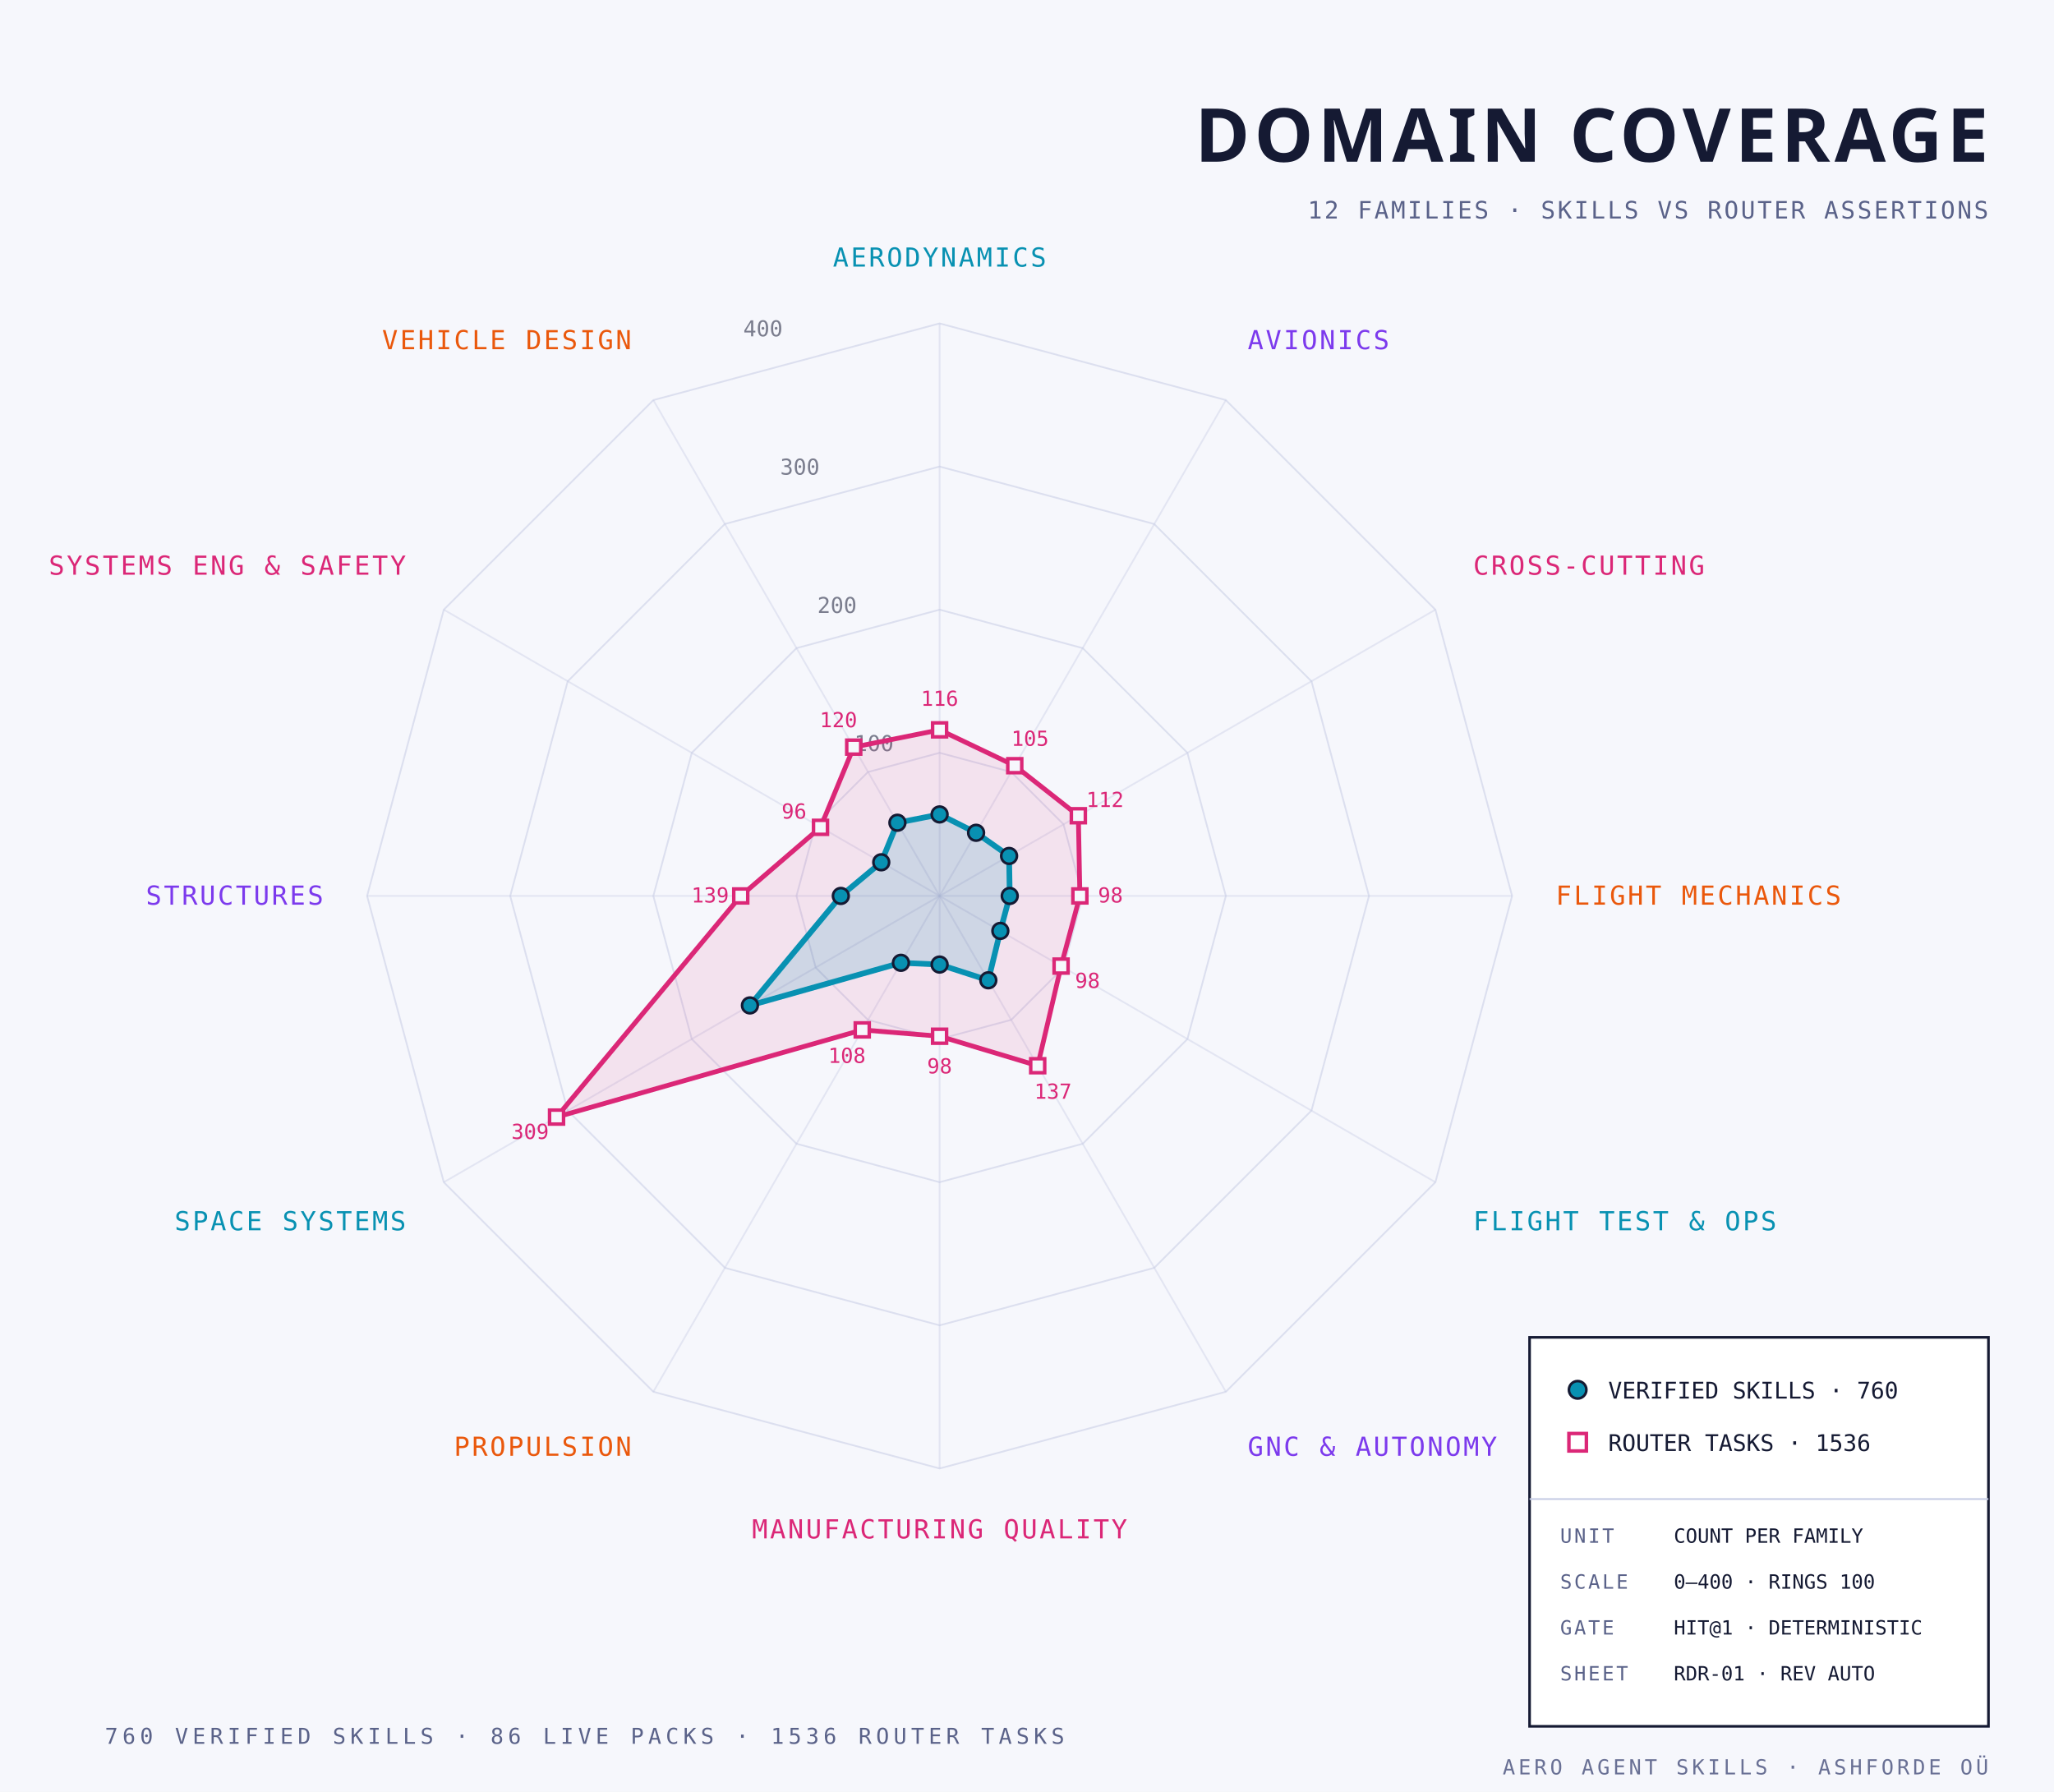
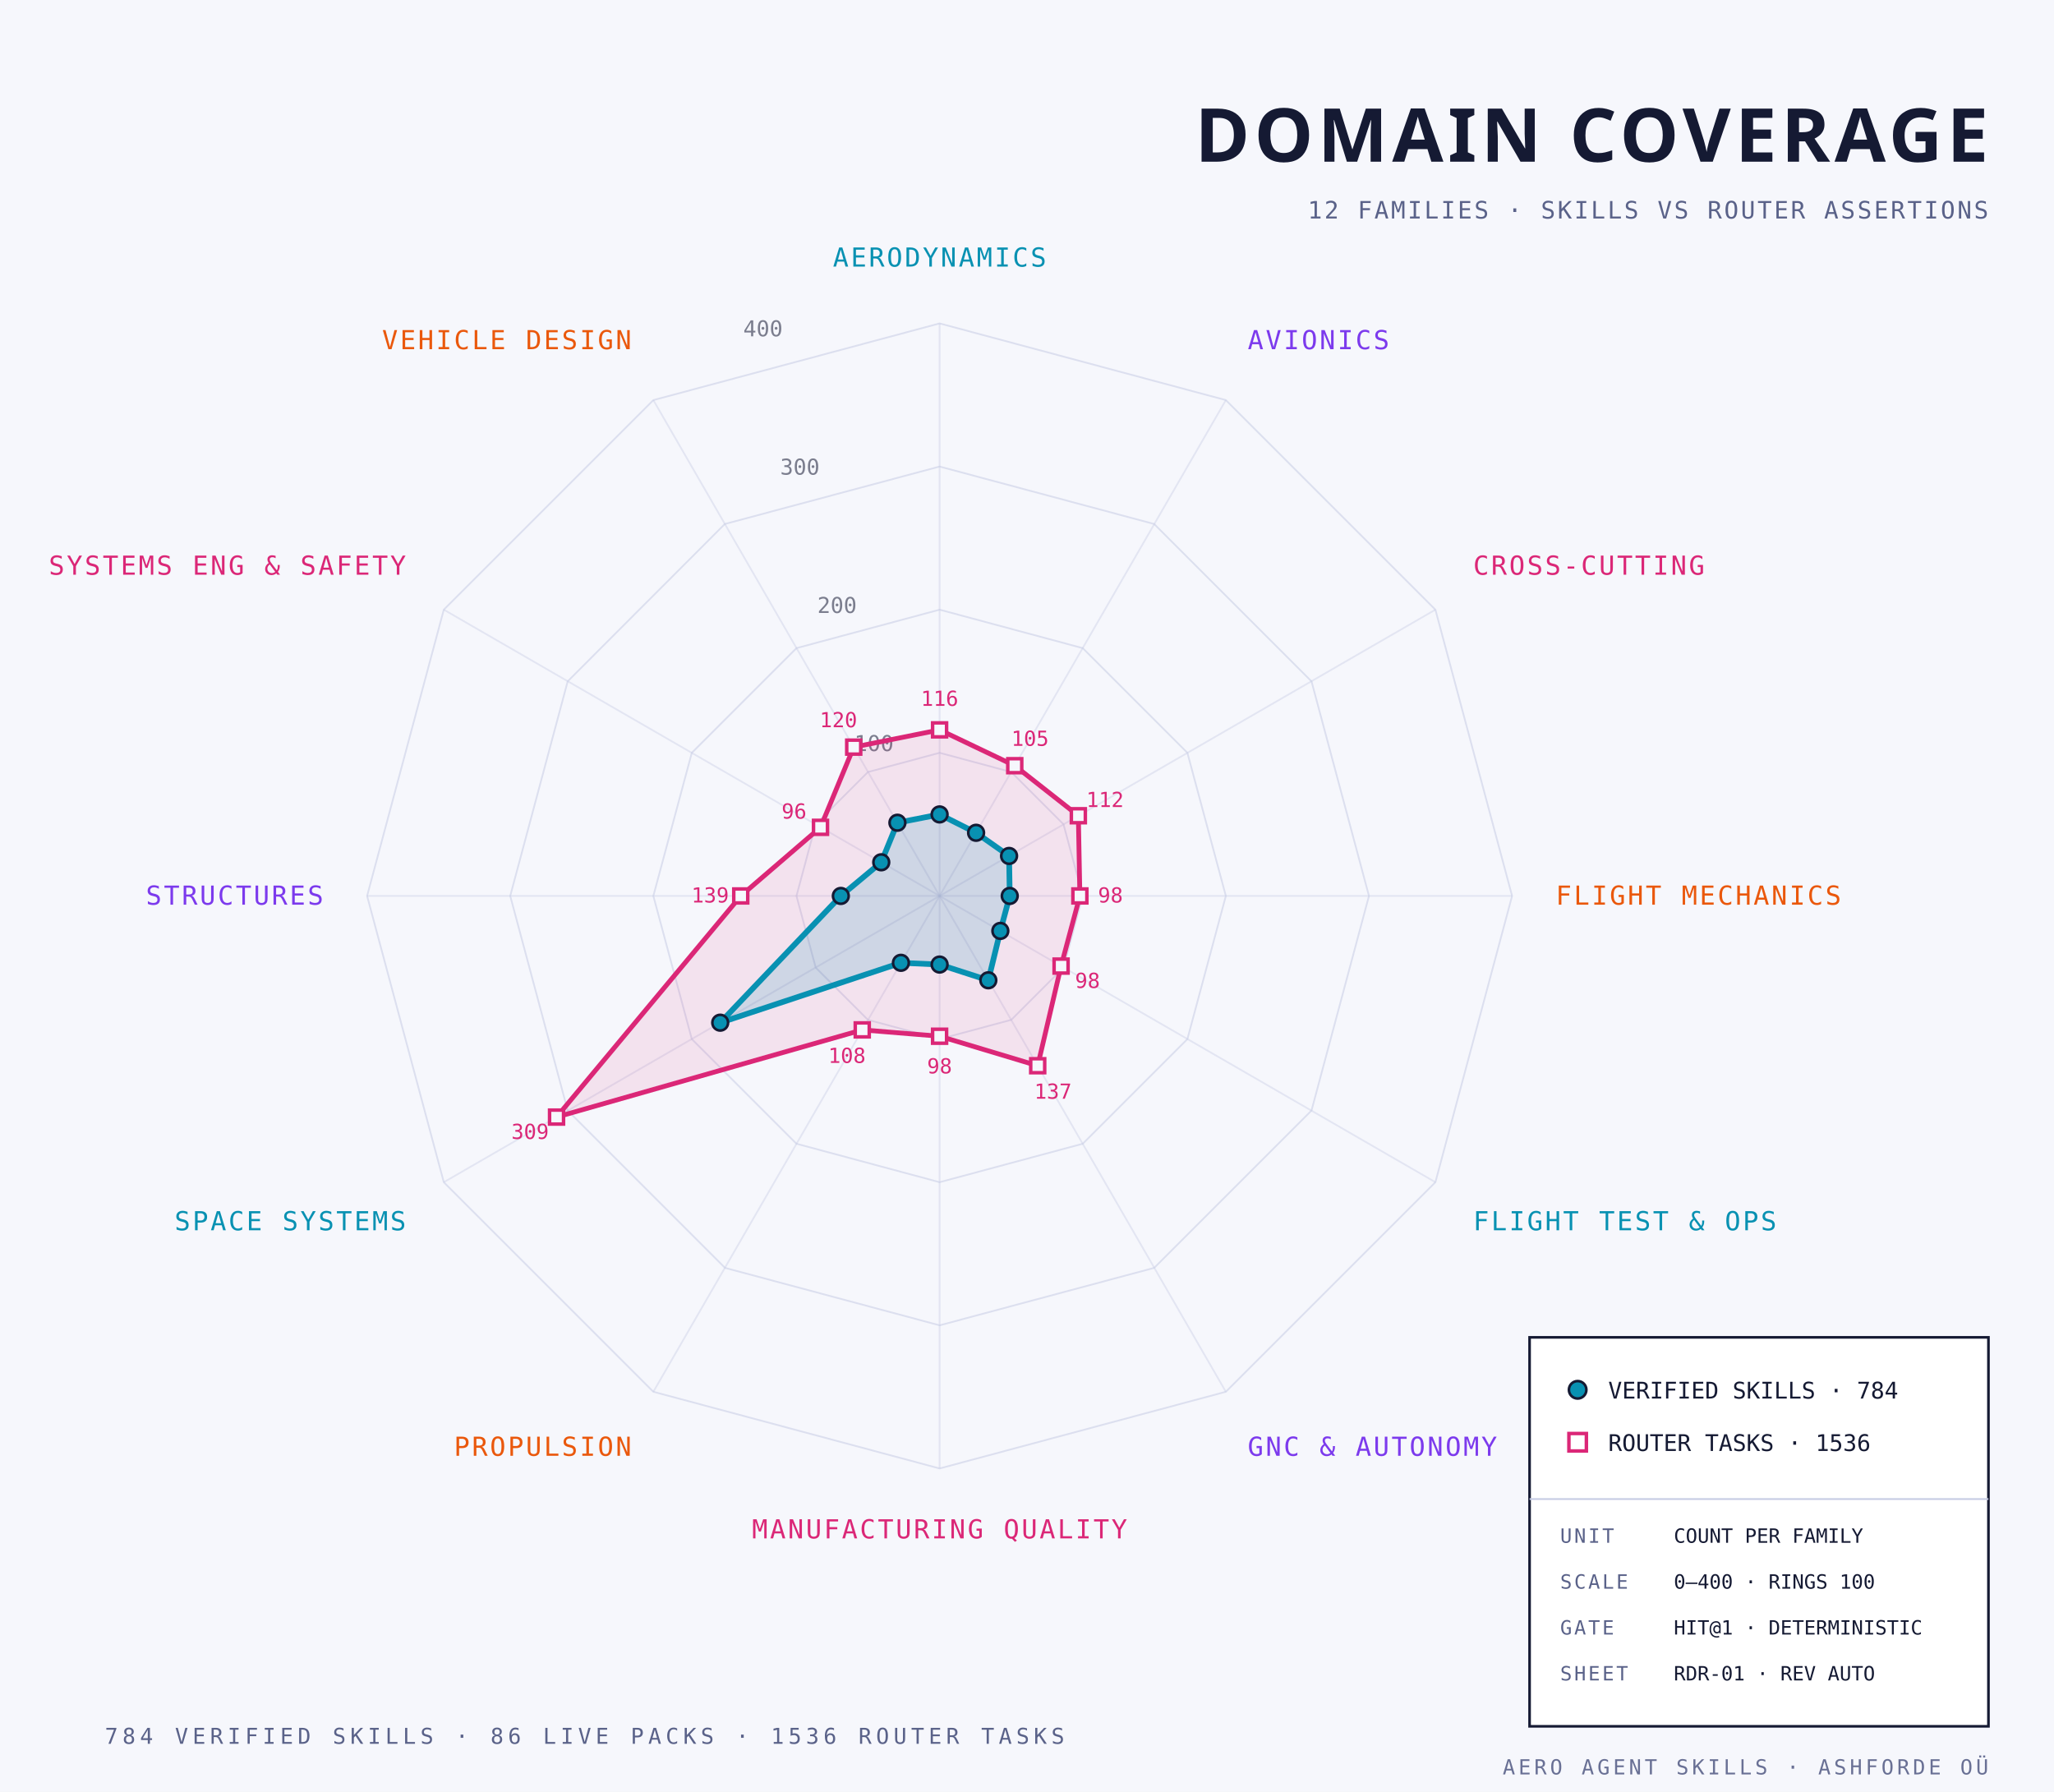
<svg xmlns="http://www.w3.org/2000/svg" width="940" height="820" viewBox="0 0 940 820">
  <style>
    .mono { font-family: "JetBrains Mono", "IBM Plex Mono", "Menlo", monospace; }
    .cond { font-family: "Barlow Condensed", "DIN Condensed", "Arial Narrow", sans-serif; font-weight: 700; text-transform: uppercase; }
    .serif { font-family: "Instrument Serif", Georgia, serif; font-style: italic; }
  </style>
  <rect width="940" height="820" fill="#f6f7fc" />
  <polygon points="430.0,344.5 462.8,353.3 486.7,377.2 495.5,410.0 486.7,442.8 462.8,466.7 430.0,475.5 397.2,466.7 373.3,442.8 364.5,410.0 373.3,377.2 397.2,353.3" fill="none" stroke="#c6cce4" stroke-width="0.8" stroke-opacity="0.55" />
  <polygon points="430.0,279.0 495.5,296.6 543.4,344.5 561.0,410.0 543.4,475.5 495.5,523.4 430.0,541.0 364.5,523.4 316.6,475.5 299.0,410.0 316.6,344.5 364.5,296.6" fill="none" stroke="#c6cce4" stroke-width="0.8" stroke-opacity="0.55" />
  <polygon points="430.0,213.5 528.2,239.8 600.2,311.8 626.5,410.0 600.2,508.2 528.2,580.2 430.0,606.5 331.8,580.2 259.8,508.2 233.5,410.0 259.8,311.8 331.7,239.8" fill="none" stroke="#c6cce4" stroke-width="0.8" stroke-opacity="0.55" />
  <polygon points="430.0,148.0 561.0,183.1 656.9,279.0 692.0,410.0 656.9,541.0 561.0,636.9 430.0,672.0 299.0,636.9 203.1,541.0 168.0,410.0 203.1,279.0 299.0,183.1" fill="none" stroke="#c6cce4" stroke-width="0.8" stroke-opacity="0.55" />
  <line x1="430" y1="410" x2="430.0" y2="148.0" stroke="#c6cce4" stroke-width="0.8" stroke-opacity="0.4" />
  <line x1="430" y1="410" x2="561.0" y2="183.1" stroke="#c6cce4" stroke-width="0.8" stroke-opacity="0.4" />
  <line x1="430" y1="410" x2="656.9" y2="279.0" stroke="#c6cce4" stroke-width="0.8" stroke-opacity="0.4" />
  <line x1="430" y1="410" x2="692.0" y2="410.0" stroke="#c6cce4" stroke-width="0.8" stroke-opacity="0.4" />
  <line x1="430" y1="410" x2="656.9" y2="541.0" stroke="#c6cce4" stroke-width="0.8" stroke-opacity="0.4" />
  <line x1="430" y1="410" x2="561.0" y2="636.9" stroke="#c6cce4" stroke-width="0.8" stroke-opacity="0.4" />
  <line x1="430" y1="410" x2="430.0" y2="672.0" stroke="#c6cce4" stroke-width="0.8" stroke-opacity="0.4" />
  <line x1="430" y1="410" x2="299.0" y2="636.9" stroke="#c6cce4" stroke-width="0.8" stroke-opacity="0.4" />
  <line x1="430" y1="410" x2="203.1" y2="541.0" stroke="#c6cce4" stroke-width="0.8" stroke-opacity="0.4" />
  <line x1="430" y1="410" x2="168.0" y2="410.0" stroke="#c6cce4" stroke-width="0.8" stroke-opacity="0.4" />
  <line x1="430" y1="410" x2="203.1" y2="279.0" stroke="#c6cce4" stroke-width="0.8" stroke-opacity="0.4" />
  <line x1="430" y1="410" x2="299.0" y2="183.1" stroke="#c6cce4" stroke-width="0.8" stroke-opacity="0.4" />
  <text class="mono" x="409.0" y="343.7" text-anchor="end" font-size="10" fill="#151a33" opacity="0.55">100</text>
  <text class="mono" x="392.1" y="280.5" text-anchor="end" font-size="10" fill="#151a33" opacity="0.55">200</text>
  <text class="mono" x="375.1" y="217.2" text-anchor="end" font-size="10" fill="#151a33" opacity="0.55">300</text>
  <text class="mono" x="358.2" y="153.9" text-anchor="end" font-size="10" fill="#151a33" opacity="0.55">400</text>
  <text class="mono" x="430.0" y="122.0" text-anchor="middle" font-size="12" fill="#0891b2" letter-spacing="1">AERODYNAMICS</text>
  <text class="mono" x="571.0" y="159.8" text-anchor="start" font-size="12" fill="#7c3aed" letter-spacing="1">AVIONICS</text>
  <text class="mono" x="674.2" y="263.0" text-anchor="start" font-size="12" fill="#db2777" letter-spacing="1">CROSS-CUTTING</text>
  <text class="mono" x="712.0" y="414.0" text-anchor="start" font-size="12" fill="#ea580c" letter-spacing="1">FLIGHT MECHANICS</text>
  <text class="mono" x="674.2" y="563.0" text-anchor="start" font-size="12" fill="#0891b2" letter-spacing="1">FLIGHT TEST &amp; OPS</text>
  <text class="mono" x="571.0" y="666.2" text-anchor="start" font-size="12" fill="#7c3aed" letter-spacing="1">GNC &amp; AUTONOMY</text>
  <text class="mono" x="430.0" y="704.0" text-anchor="middle" font-size="12" fill="#db2777" letter-spacing="1">MANUFACTURING QUALITY</text>
  <text class="mono" x="289.0" y="666.2" text-anchor="end" font-size="12" fill="#ea580c" letter-spacing="1">PROPULSION</text>
  <text class="mono" x="185.8" y="563.0" text-anchor="end" font-size="12" fill="#0891b2" letter-spacing="1">SPACE SYSTEMS</text>
  <text class="mono" x="148.0" y="414.0" text-anchor="end" font-size="12" fill="#7c3aed" letter-spacing="1">STRUCTURES</text>
  <text class="mono" x="185.8" y="263.0" text-anchor="end" font-size="12" fill="#db2777" letter-spacing="1">SYSTEMS ENG &amp; SAFETY</text>
  <text class="mono" x="289.0" y="159.8" text-anchor="end" font-size="12" fill="#ea580c" letter-spacing="1">VEHICLE DESIGN</text>
  <polygon points="430.0,334.0 464.4,350.4 493.5,373.3 494.2,410.0 485.6,442.1 474.9,487.7 430.0,474.2 394.6,471.3 254.7,511.2 339.0,410.0 375.5,378.6 390.7,341.9" fill="#db2777" fill-opacity="0.10" stroke="#db2777" stroke-width="2.2" />
  <rect x="426.8" y="330.8" width="6.4" height="6.4" fill="#f6f7fc" stroke="#db2777" stroke-width="1.6" />
  <rect x="461.2" y="347.2" width="6.4" height="6.4" fill="#f6f7fc" stroke="#db2777" stroke-width="1.6" />
  <rect x="490.3" y="370.1" width="6.4" height="6.4" fill="#f6f7fc" stroke="#db2777" stroke-width="1.6" />
  <rect x="491.0" y="406.8" width="6.4" height="6.4" fill="#f6f7fc" stroke="#db2777" stroke-width="1.6" />
  <rect x="482.4" y="438.9" width="6.4" height="6.4" fill="#f6f7fc" stroke="#db2777" stroke-width="1.6" />
  <rect x="471.7" y="484.5" width="6.4" height="6.4" fill="#f6f7fc" stroke="#db2777" stroke-width="1.6" />
  <rect x="426.8" y="471.0" width="6.4" height="6.4" fill="#f6f7fc" stroke="#db2777" stroke-width="1.6" />
  <rect x="391.4" y="468.1" width="6.4" height="6.4" fill="#f6f7fc" stroke="#db2777" stroke-width="1.6" />
  <rect x="251.5" y="508.0" width="6.4" height="6.4" fill="#f6f7fc" stroke="#db2777" stroke-width="1.6" />
  <rect x="335.8" y="406.8" width="6.4" height="6.4" fill="#f6f7fc" stroke="#db2777" stroke-width="1.6" />
  <rect x="372.3" y="375.4" width="6.4" height="6.4" fill="#f6f7fc" stroke="#db2777" stroke-width="1.6" />
  <rect x="387.5" y="338.7" width="6.4" height="6.4" fill="#f6f7fc" stroke="#db2777" stroke-width="1.6" />
-   <polygon points="430.0,372.7 446.7,381.1 461.8,391.7 462.1,410.0 457.8,426.0 452.3,448.6 430.0,441.4 412.3,440.6 343.2,460.1 384.8,410.0 403.3,394.6 410.7,376.5" fill="#0891b2" fill-opacity="0.16" stroke="#0891b2" stroke-width="2.6" />
+   <polygon points="430.0,372.7 446.7,381.1 461.8,391.7 462.1,410.0 457.8,426.0 452.3,448.6 430.0,441.4 412.3,440.6 329.6,468.0 384.8,410.0 403.3,394.6 410.7,376.5" fill="#0891b2" fill-opacity="0.16" stroke="#0891b2" stroke-width="2.6" />
  <circle cx="430.0" cy="372.7" r="3.6" fill="#0891b2" stroke="#151a33" stroke-width="1.2" />
  <circle cx="446.7" cy="381.1" r="3.6" fill="#0891b2" stroke="#151a33" stroke-width="1.2" />
  <circle cx="461.8" cy="391.7" r="3.6" fill="#0891b2" stroke="#151a33" stroke-width="1.2" />
  <circle cx="462.1" cy="410.0" r="3.6" fill="#0891b2" stroke="#151a33" stroke-width="1.2" />
  <circle cx="457.8" cy="426.0" r="3.6" fill="#0891b2" stroke="#151a33" stroke-width="1.2" />
  <circle cx="452.3" cy="448.6" r="3.6" fill="#0891b2" stroke="#151a33" stroke-width="1.2" />
  <circle cx="430.0" cy="441.4" r="3.6" fill="#0891b2" stroke="#151a33" stroke-width="1.2" />
  <circle cx="412.3" cy="440.6" r="3.6" fill="#0891b2" stroke="#151a33" stroke-width="1.2" />
-   <circle cx="343.2" cy="460.1" r="3.6" fill="#0891b2" stroke="#151a33" stroke-width="1.2" />
+   <circle cx="329.6" cy="468.0" r="3.6" fill="#0891b2" stroke="#151a33" stroke-width="1.2" />
  <circle cx="384.8" cy="410.0" r="3.6" fill="#0891b2" stroke="#151a33" stroke-width="1.2" />
  <circle cx="403.3" cy="394.6" r="3.6" fill="#0891b2" stroke="#151a33" stroke-width="1.2" />
  <circle cx="410.7" cy="376.5" r="3.6" fill="#0891b2" stroke="#151a33" stroke-width="1.2" />
  <text class="mono" x="430.0" y="323.0" text-anchor="middle" font-size="9.5" fill="#db2777">116</text>
  <text class="mono" x="471.4" y="341.3" text-anchor="middle" font-size="9.5" fill="#db2777">105</text>
  <text class="mono" x="505.7" y="369.3" text-anchor="middle" font-size="9.5" fill="#db2777">112</text>
  <text class="mono" x="508.2" y="413.0" text-anchor="middle" font-size="9.5" fill="#db2777">98</text>
  <text class="mono" x="497.7" y="452.1" text-anchor="middle" font-size="9.5" fill="#db2777">98</text>
  <text class="mono" x="481.9" y="502.8" text-anchor="middle" font-size="9.5" fill="#db2777">137</text>
  <text class="mono" x="430.0" y="491.2" text-anchor="middle" font-size="9.5" fill="#db2777">98</text>
  <text class="mono" x="387.6" y="486.4" text-anchor="middle" font-size="9.5" fill="#db2777">108</text>
  <text class="mono" x="242.6" y="521.2" text-anchor="middle" font-size="9.5" fill="#db2777">309</text>
  <text class="mono" x="325.0" y="413.0" text-anchor="middle" font-size="9.5" fill="#db2777">139</text>
  <text class="mono" x="363.4" y="374.6" text-anchor="middle" font-size="9.5" fill="#db2777">96</text>
  <text class="mono" x="383.7" y="332.8" text-anchor="middle" font-size="9.5" fill="#db2777">120</text>
  <text class="cond" x="910.0" y="74.0" text-anchor="end" font-size="34" fill="#151a33" letter-spacing="2">DOMAIN COVERAGE</text>
  <text class="mono" x="910.0" y="100.0" text-anchor="end" font-size="11" fill="#5a6289" letter-spacing="1">12 FAMILIES · SKILLS VS ROUTER ASSERTIONS</text>
  <rect x="700" y="612" width="210" height="178" fill="#ffffff" stroke="#151a33" stroke-width="1.2" />
  <line x1="700" y1="686" x2="910" y2="686" stroke="#c6cce4" stroke-width="0.8" />
  <circle cx="722" cy="636" r="4" fill="#0891b2" stroke="#151a33" stroke-width="1.2" />
-   <text class="mono" x="736.0" y="640.0" text-anchor="start" font-size="10.5" fill="#151a33">VERIFIED SKILLS · 760</text>
+   <text class="mono" x="736.0" y="640.0" text-anchor="start" font-size="10.5" fill="#151a33">VERIFIED SKILLS · 784</text>
  <rect x="718" y="656" width="8" height="8" fill="none" stroke="#db2777" stroke-width="1.6" />
  <text class="mono" x="736.0" y="664.0" text-anchor="start" font-size="10.5" fill="#151a33">ROUTER TASKS · 1536</text>
  <text class="mono" x="714.0" y="706.0" text-anchor="start" font-size="9" fill="#5a6289" letter-spacing="1">UNIT</text>
  <text class="mono" x="766.0" y="706.0" text-anchor="start" font-size="9" fill="#151a33">COUNT PER FAMILY</text>
  <text class="mono" x="714.0" y="727.0" text-anchor="start" font-size="9" fill="#5a6289" letter-spacing="1">SCALE</text>
  <text class="mono" x="766.0" y="727.0" text-anchor="start" font-size="9" fill="#151a33">0–400 · RINGS 100</text>
  <text class="mono" x="714.0" y="748.0" text-anchor="start" font-size="9" fill="#5a6289" letter-spacing="1">GATE</text>
  <text class="mono" x="766.0" y="748.0" text-anchor="start" font-size="9" fill="#151a33">HIT@1 · DETERMINISTIC</text>
  <text class="mono" x="714.0" y="769.0" text-anchor="start" font-size="9" fill="#5a6289" letter-spacing="1">SHEET</text>
  <text class="mono" x="766.0" y="769.0" text-anchor="start" font-size="9" fill="#151a33">RDR-01 · REV AUTO</text>
-   <text class="mono" x="48.0" y="798.0" text-anchor="start" font-size="10" fill="#5a6289" letter-spacing="2">760 VERIFIED SKILLS · 86 LIVE PACKS · 1536 ROUTER TASKS</text>
+   <text class="mono" x="48.0" y="798.0" text-anchor="start" font-size="10" fill="#5a6289" letter-spacing="2">784 VERIFIED SKILLS · 86 LIVE PACKS · 1536 ROUTER TASKS</text>
  <text class="mono" x="910.0" y="812.0" text-anchor="end" font-size="9.5" fill="#5a6289" letter-spacing="1.5" opacity="0.9">AERO AGENT SKILLS · ASHFORDE OÜ</text>
</svg>
